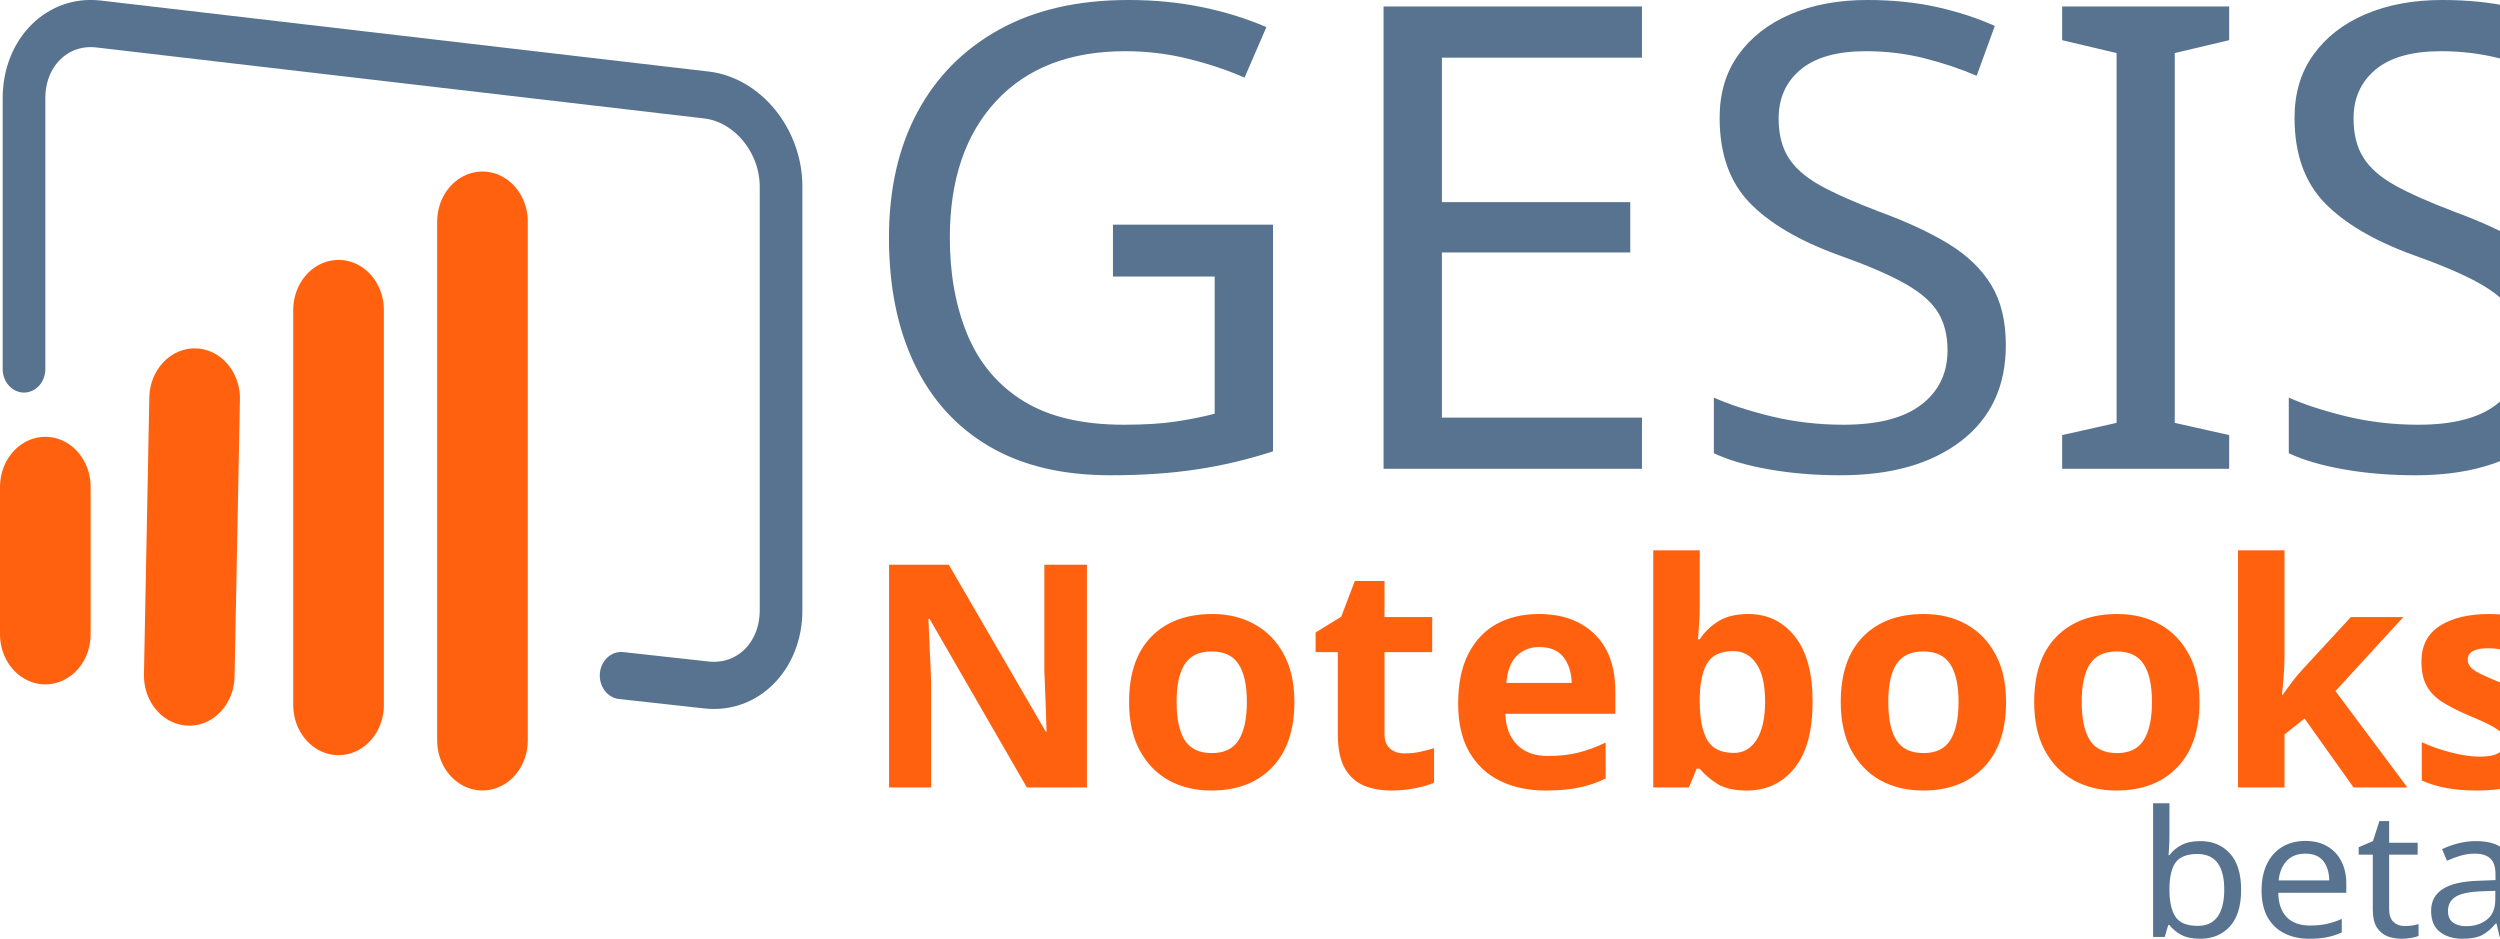
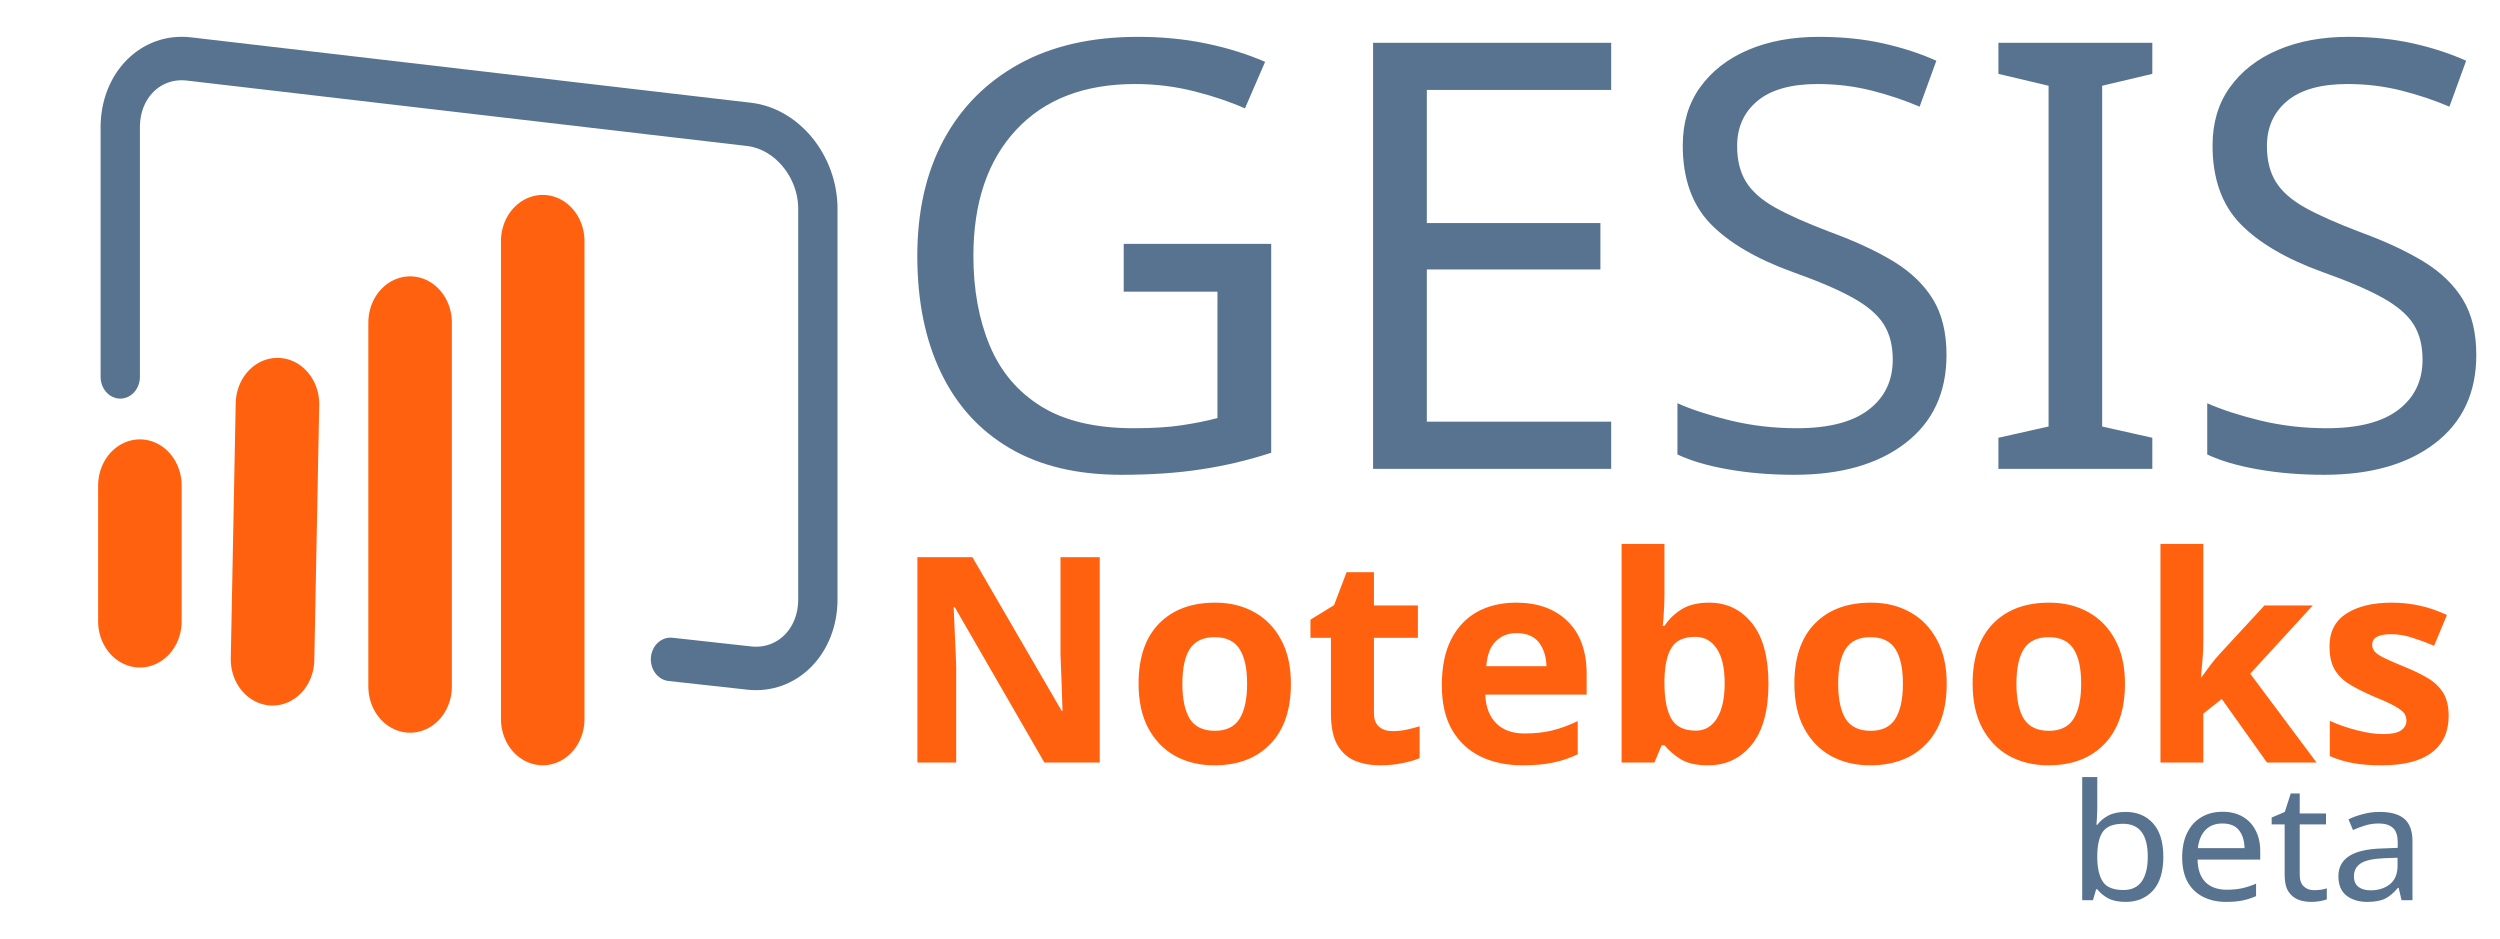
<svg xmlns="http://www.w3.org/2000/svg" width="23.038pt" height="8.65pt" viewBox="0 0 23.038 8.65" version="1.1" id="svg3775">
  <defs id="defs3756">
    <clipPath id="clip1">
      <path d="M 0,0 H 42.66 V 38.41 H 0 Z m 0,0" id="path3747" />
    </clipPath>
    <clipPath id="clip2">
      <path d="M 0,0 H 42.66 V 38.41 H 0 Z m 0,0" id="path3750" />
    </clipPath>
    <clipPath id="clip3">
      <path d="m 23,8 h 6 v 30.41 h -6 z m 0,0" id="path3753" />
    </clipPath>
    <clipPath id="clip1-8-6">
      <path d="M 0,0 H 42.66 V 38.41 H 0 Z m 0,0" id="path3747-2-8" />
    </clipPath>
    <clipPath id="clip2-5-2">
      <path d="M 0,0 H 42.66 V 38.41 H 0 Z m 0,0" id="path3750-6-7" />
    </clipPath>
    <clipPath id="clip3-6-8">
      <path d="m 23,8 h 6 v 30.41 h -6 z m 0,0" id="path3753-9-1" />
    </clipPath>
  </defs>
  <text xml:space="preserve" style="font-style:normal;font-variant:normal;font-weight:normal;font-stretch:normal;font-size:30px;line-height:1.25;font-family:'Droid Sans';-inkscape-font-specification:'Droid Sans';letter-spacing:0px;word-spacing:0px;fill:#000000;fill-opacity:1;stroke:none;stroke-width:0.75" x="42.093" y="-4.284" id="text3783">
    <tspan id="tspan3781" x="42.093" y="22.298" style="font-style:normal;font-variant:normal;font-weight:normal;font-stretch:normal;font-family:'Droid Sans';-inkscape-font-specification:'Droid Sans';stroke-width:0.75" />
  </text>
  <text xml:space="preserve" style="font-style:normal;font-weight:normal;font-size:30px;line-height:1.25;font-family:sans-serif;letter-spacing:0px;word-spacing:0px;fill:#000000;fill-opacity:1;stroke:none;stroke-width:0.75" x="27.655" y="47.19" id="text3791">
    <tspan id="tspan3789" x="27.655" y="74.56" style="stroke-width:0.75" />
  </text>
-   <g id="g4632" transform="matrix(0.1,0,0,0.1,38.16464,-3.271518)">
+   <g id="g4632" transform="matrix(0.09215,0,0,0.09215,36.07296,-2.6752)">
    <g transform="matrix(1.733252,0,0,1.916286,-381.6472,31.95537)" id="g5408">
      <g id="g5406">
        <g clip-path="url(#clip1-8-6)" id="g5392" style="clip-rule:nonzero">
          <path transform="matrix(1,0,0,-1,1.276,29.48)" style="fill:none;stroke:#57738f;stroke-width:2.268;stroke-linecap:round;stroke-linejoin:miter;stroke-miterlimit:10;stroke-opacity:1" d="M 31.747,-3.403 36.286,-3.856 c 2.191,-0.219 3.965,1.387 3.965,3.59 v 20.375 c 0,2.203 -1.773,4.172 -3.965,4.406 L 3.966,27.929 C 1.775,28.16 0.001,26.562 0.001,24.363 V 11.339" id="path5390" />
        </g>
        <path style="fill:none;stroke:#ff610f;stroke-width:4.819;stroke-linecap:round;stroke-linejoin:miter;stroke-miterlimit:10;stroke-opacity:1" d="M 1.134,-1.418 V 5.668" transform="matrix(1,0,0,-1,1.276,29.48)" id="path5394" />
        <g clip-path="url(#clip2-5-2)" id="g5398" style="clip-rule:nonzero">
          <path style="fill:none;stroke:#ff610f;stroke-width:4.819;stroke-linecap:round;stroke-linejoin:miter;stroke-miterlimit:10;stroke-opacity:1" d="M 8.787,-3.403 9.072,9.921" transform="matrix(1,0,0,-1,1.276,29.48)" id="path5396" />
        </g>
        <path style="fill:none;stroke:#ff610f;stroke-width:4.819;stroke-linecap:round;stroke-linejoin:miter;stroke-miterlimit:10;stroke-opacity:1" d="M 16.724,-4.821 V 14.175" transform="matrix(1,0,0,-1,1.276,29.48)" id="path5400" />
        <g clip-path="url(#clip3-6-8)" id="g5404" style="clip-rule:nonzero">
          <path style="fill:none;stroke:#ff610f;stroke-width:4.819;stroke-linecap:round;stroke-linejoin:miter;stroke-miterlimit:10;stroke-opacity:1" d="M 24.376,-6.52 V 18.425" transform="matrix(1,0,0,-1,1.276,29.48)" id="path5402" />
        </g>
      </g>
    </g>
    <text xml:space="preserve" style="font-style:normal;font-variant:normal;font-weight:normal;font-stretch:normal;font-size:59.664px;line-height:1.25;font-family:'Droid Sans';-inkscape-font-specification:'Droid Sans';letter-spacing:0px;word-spacing:0px;fill:#57738f;fill-opacity:1;stroke:none;stroke-width:2.486" x="-303.367" y="75.919" id="text5412">
      <tspan id="tspan5410" x="-303.367" y="75.919" style="font-style:normal;font-variant:normal;font-weight:normal;font-stretch:normal;font-family:'Droid Sans';-inkscape-font-specification:'Droid Sans';fill:#57738f;fill-opacity:1;stroke-width:2.486">GESIS</tspan>
    </text>
    <text transform="scale(1.000951,0.9990502)" xml:space="preserve" style="font-style:normal;font-variant:normal;font-weight:normal;font-stretch:normal;font-size:28.774px;line-height:1.25;font-family:'Droid Sans';-inkscape-font-specification:'Droid Sans';letter-spacing:0px;word-spacing:0px;fill:#ff610f;fill-opacity:1;stroke:none;stroke-width:1.199" x="-302.026" y="105.38" id="text5416">
      <tspan id="tspan5414" x="-302.026" y="105.38" style="font-style:normal;font-variant:normal;font-weight:bold;font-stretch:normal;font-family:'Droid Sans';-inkscape-font-specification:'Droid Sans Bold';fill:#ff610f;fill-opacity:1;stroke-width:1.199">Notebooks</tspan>
    </text>
    <text transform="scale(1.026074,0.974589)" id="text5420" y="122.159" x="-179.983" style="font-style:normal;font-variant:normal;font-weight:normal;font-stretch:normal;font-size:16.63px;line-height:1.25;font-family:'Droid Sans';-inkscape-font-specification:'Droid Sans';letter-spacing:0px;word-spacing:0px;fill:#57738f;fill-opacity:1;stroke:none;stroke-width:0.693" xml:space="preserve">
      <tspan style="fill:#57738f;fill-opacity:1;stroke-width:0.693" y="122.159" x="-179.983" id="tspan5418">beta</tspan>
    </text>
  </g>
</svg>
